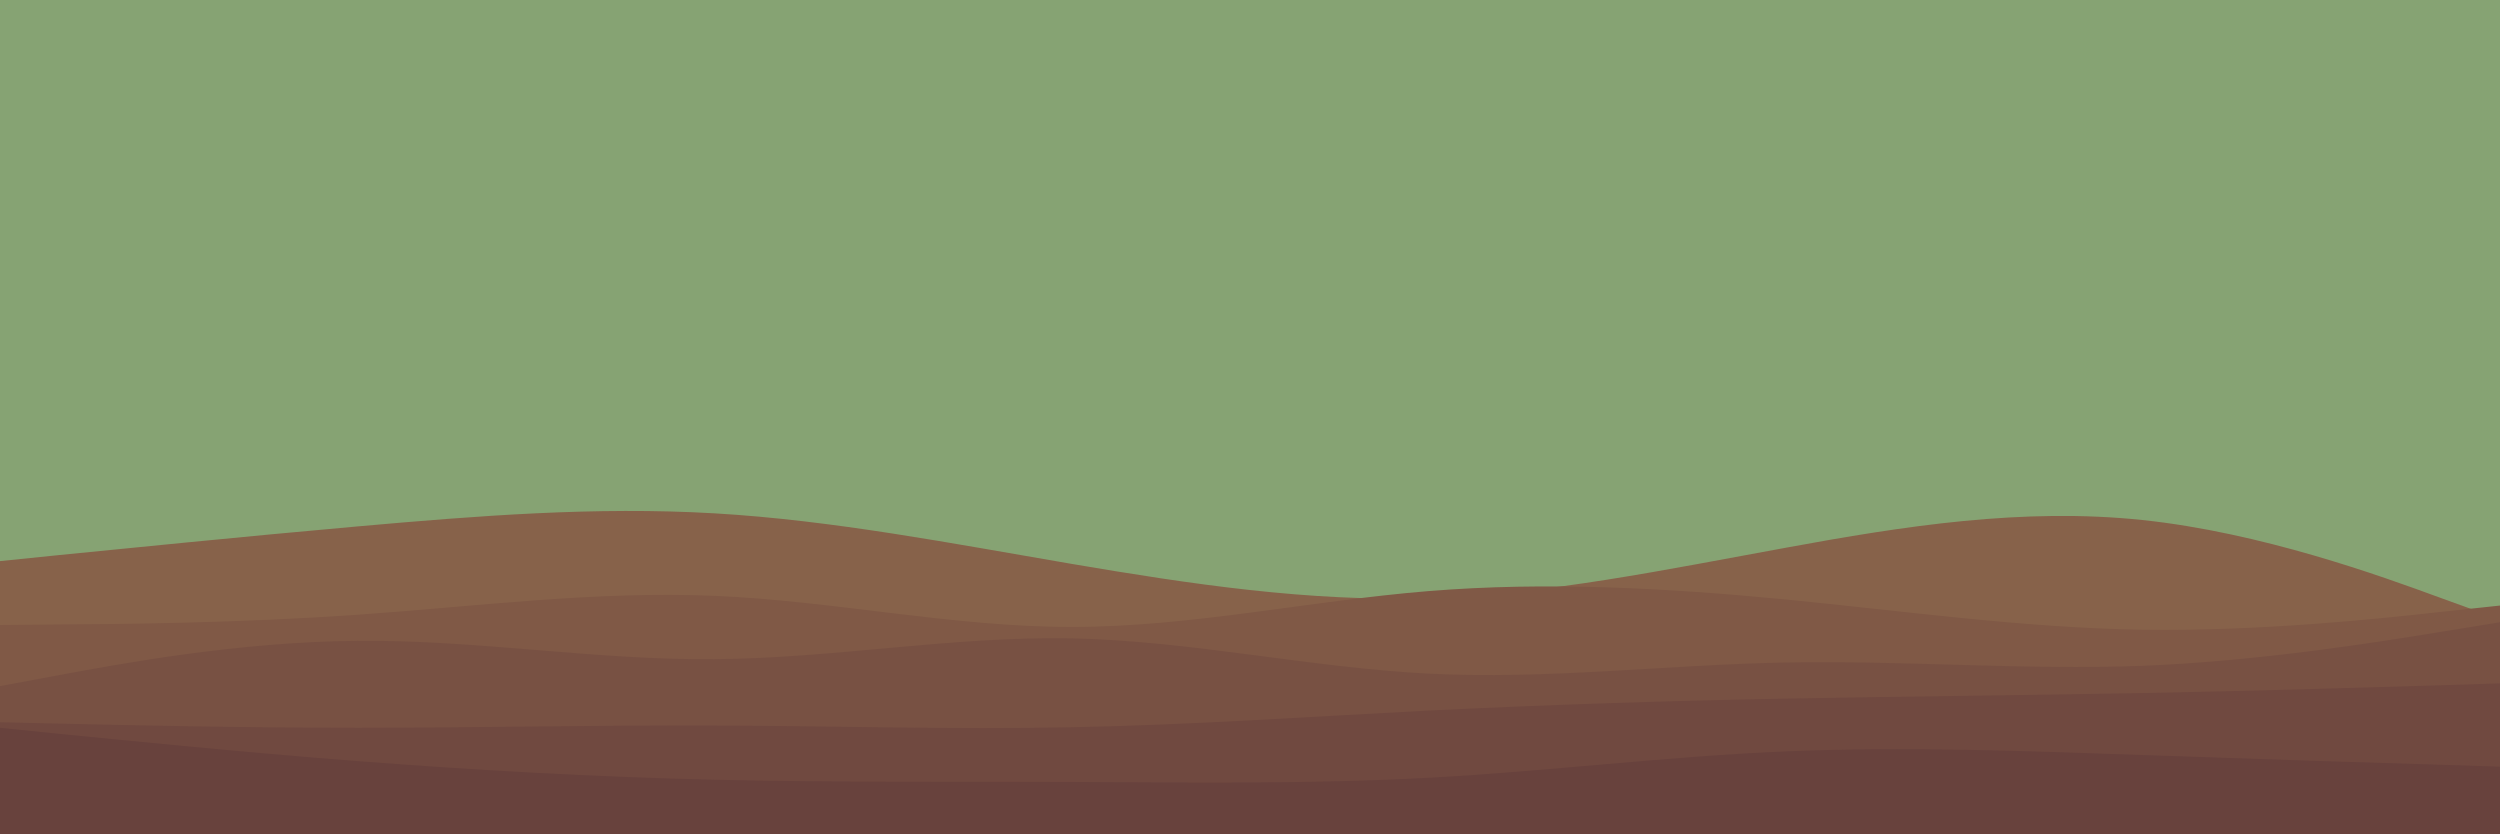
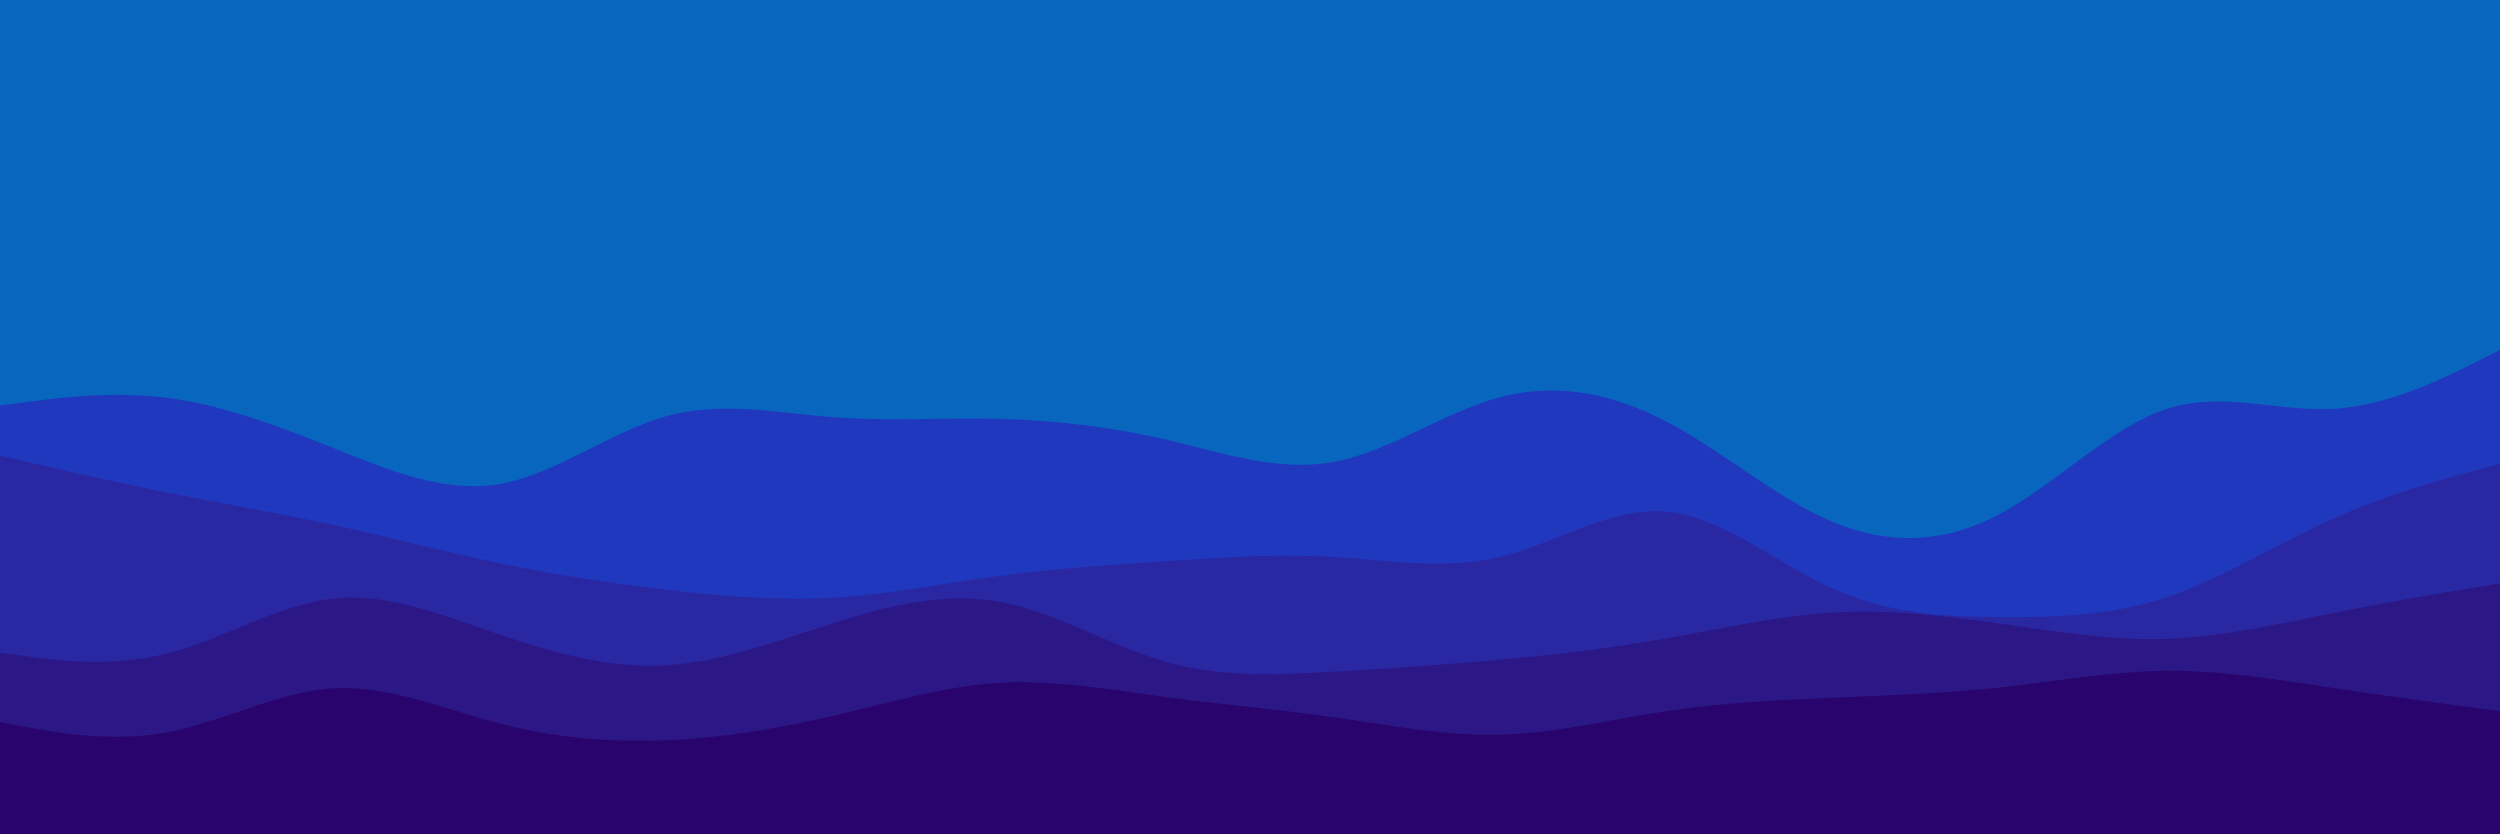
<svg xmlns="http://www.w3.org/2000/svg" id="visual" viewBox="0 0 900 300" width="900" height="300" version="1.1">
-   <rect x="0" y="0" width="900" height="300" fill="#86a373" />
-   <path d="M0 202L21.5 199.8C43 197.7 86 193.3 128.8 189.5C171.7 185.7 214.3 182.3 257.2 184.8C300 187.3 343 195.7 385.8 203C428.7 210.3 471.3 216.7 514.2 215.3C557 214 600 205 642.8 197.2C685.7 189.3 728.3 182.7 771.2 187.2C814 191.7 857 207.3 878.5 215.2L900 223L900 301L878.5 301C857 301 814 301 771.2 301C728.3 301 685.7 301 642.8 301C600 301 557 301 514.2 301C471.3 301 428.7 301 385.8 301C343 301 300 301 257.2 301C214.3 301 171.7 301 128.8 301C86 301 43 301 21.5 301L0 301Z" fill="#87624a" />
-   <path d="M0 225L21.5 224.8C43 224.7 86 224.3 128.8 221.3C171.7 218.3 214.3 212.7 257.2 214.5C300 216.3 343 225.7 385.8 225.7C428.7 225.7 471.3 216.3 514.2 212.8C557 209.3 600 211.7 642.8 215.8C685.7 220 728.3 226 771.2 226.7C814 227.3 857 222.7 878.5 220.3L900 218L900 301L878.5 301C857 301 814 301 771.2 301C728.3 301 685.7 301 642.8 301C600 301 557 301 514.2 301C471.3 301 428.7 301 385.8 301C343 301 300 301 257.2 301C214.3 301 171.7 301 128.8 301C86 301 43 301 21.5 301L0 301Z" fill="#805946" />
-   <path d="M0 247L21.5 243C43 239 86 231 128.8 230.7C171.7 230.3 214.3 237.7 257.2 237.3C300 237 343 229 385.8 229.8C428.7 230.7 471.3 240.3 514.2 242.5C557 244.7 600 239.3 642.8 238.5C685.7 237.7 728.3 241.3 771.2 239.7C814 238 857 231 878.5 227.5L900 224L900 301L878.5 301C857 301 814 301 771.2 301C728.3 301 685.7 301 642.8 301C600 301 557 301 514.2 301C471.3 301 428.7 301 385.8 301C343 301 300 301 257.2 301C214.3 301 171.7 301 128.8 301C86 301 43 301 21.5 301L0 301Z" fill="#785143" />
-   <path d="M0 260L21.5 260.5C43 261 86 262 128.8 262C171.7 262 214.3 261 257.2 261.2C300 261.3 343 262.7 385.8 261.8C428.7 261 471.3 258 514.2 255.8C557 253.7 600 252.3 642.8 251.5C685.7 250.7 728.3 250.3 771.2 249.5C814 248.7 857 247.3 878.5 246.7L900 246L900 301L878.5 301C857 301 814 301 771.2 301C728.3 301 685.7 301 642.8 301C600 301 557 301 514.2 301C471.3 301 428.7 301 385.8 301C343 301 300 301 257.2 301C214.3 301 171.7 301 128.8 301C86 301 43 301 21.5 301L0 301Z" fill="#704940" />
-   <path d="M0 262L21.5 264.2C43 266.3 86 270.7 128.8 274C171.7 277.3 214.3 279.7 257.2 280.7C300 281.7 343 281.3 385.8 281.5C428.7 281.7 471.3 282.3 514.2 280C557 277.7 600 272.3 642.8 270.5C685.7 268.7 728.3 270.3 771.2 271.8C814 273.3 857 274.7 878.5 275.3L900 276L900 301L878.5 301C857 301 814 301 771.2 301C728.3 301 685.7 301 642.8 301C600 301 557 301 514.2 301C471.3 301 428.7 301 385.8 301C343 301 300 301 257.2 301C214.3 301 171.7 301 128.8 301C86 301 43 301 21.5 301L0 301Z" fill="#68423d" />
+   <rect x="0" y="0" width="900" height="300" fill="#0866bf" />
+   <path d="M0 146L10 144.7C20 143.3 40 140.7 60 143.2C80 145.7 100 153.3 120 161.3C140 169.3 160 177.7 180 174.2C200 170.7 220 155.3 240 149.8C260 144.3 280 148.7 300 150.2C320 151.7 340 150.3 360 150.8C380 151.3 400 153.7 420 158.3C440 163 460 170 480 166.3C500 162.7 520 148.3 540 143C560 137.7 580 141.3 600 151.8C620 162.3 640 179.7 660 188C680 196.3 700 195.7 720 185C740 174.3 760 153.7 780 147.2C800 140.7 820 148.3 840 147.2C860 146 880 136 890 131L900 126L900 301L890 301C880 301 860 301 840 301C820 301 800 301 780 301C760 301 740 301 720 301C700 301 680 301 660 301C640 301 620 301 600 301C580 301 560 301 540 301C520 301 500 301 480 301C460 301 440 301 420 301C400 301 380 301 360 301C340 301 320 301 300 301C280 301 260 301 240 301C220 301 200 301 180 301C160 301 140 301 120 301C100 301 80 301 60 301C40 301 20 301 10 301L0 301Z" fill="#1f38be" />
+   <path d="M0 164L10 166.3C20 168.7 40 173.3 60 177.3C80 181.3 100 184.7 120 189C140 193.3 160 198.7 180 202.8C200 207 220 210 240 212.3C260 214.7 280 216.3 300 215.2C320 214 340 210 360 207.3C380 204.7 400 203.3 420 202C440 200.7 460 199.3 480 200.5C500 201.7 520 205.3 540 200.5C560 195.7 580 182.3 600 184.2C620 186 640 203 660 212C680 221 700 222 720 222.2C740 222.3 760 221.7 780 215C800 208.3 820 195.7 840 186.7C860 177.7 880 172.3 890 169.7L900 167L900 301L890 301C880 301 860 301 840 301C820 301 800 301 780 301C760 301 740 301 720 301C700 301 680 301 660 301C640 301 620 301 600 301C580 301 560 301 540 301C520 301 500 301 480 301C460 301 440 301 420 301C400 301 380 301 360 301C340 301 320 301 300 301C280 301 260 301 240 301C220 301 200 301 180 301C160 301 140 301 120 301C100 301 80 301 60 301C40 301 20 301 10 301L0 301Z" fill="#2927a2" />
+   <path d="M0 235L10 236.3C20 237.7 40 240.3 60 235.3C80 230.3 100 217.7 120 215.5C140 213.3 160 221.7 180 228.5C200 235.3 220 240.7 240 239.5C260 238.3 280 230.7 300 224.3C320 218 340 213 360 216.7C380 220.3 400 232.7 420 238.3C440 244 460 243 480 241.8C500 240.7 520 239.3 540 237.5C560 235.7 580 233.3 600 229.8C620 226.3 640 221.7 660 220.5C680 219.3 700 221.7 720 224.5C740 227.3 760 230.7 780 230C800 229.3 820 224.7 840 220.7C860 216.7 880 213.3 890 211.7L900 210L900 301L890 301C880 301 860 301 840 301C820 301 800 301 780 301C760 301 740 301 720 301C700 301 680 301 660 301C640 301 620 301 600 301C580 301 560 301 540 301C520 301 500 301 480 301C460 301 440 301 420 301C400 301 380 301 360 301C340 301 320 301 300 301C280 301 260 301 240 301C220 301 200 301 180 301C160 301 140 301 120 301C100 301 80 301 60 301C40 301 20 301 10 301L0 301Z" fill="#2b1786" />
+   <path d="M0 260L10 261.8C20 263.7 40 267.3 60 263.7C80 260 100 249 120 247.8C140 246.7 160 255.3 180 260.5C200 265.7 220 267.3 240 266.5C260 265.7 280 262.3 300 257.7C320 253 340 247 360 245.8C380 244.7 400 248.3 420 251C440 253.7 460 255.3 480 258.2C500 261 520 265 540 264.5C560 264 580 259 600 256C620 253 640 252 660 251.2C680 250.3 700 249.7 720 247.5C740 245.3 760 241.7 780 241.5C800 241.3 820 244.7 840 247.7C860 250.7 880 253.3 890 254.7L900 256L900 301L890 301C880 301 860 301 840 301C820 301 800 301 780 301C760 301 740 301 720 301C700 301 680 301 660 301C640 301 620 301 600 301C580 301 560 301 540 301C520 301 500 301 480 301C460 301 440 301 420 301C400 301 380 301 360 301C340 301 320 301 300 301C280 301 260 301 240 301C220 301 200 301 180 301C160 301 140 301 120 301C100 301 80 301 60 301C40 301 20 301 10 301L0 301Z" fill="#28046c" />
</svg>
